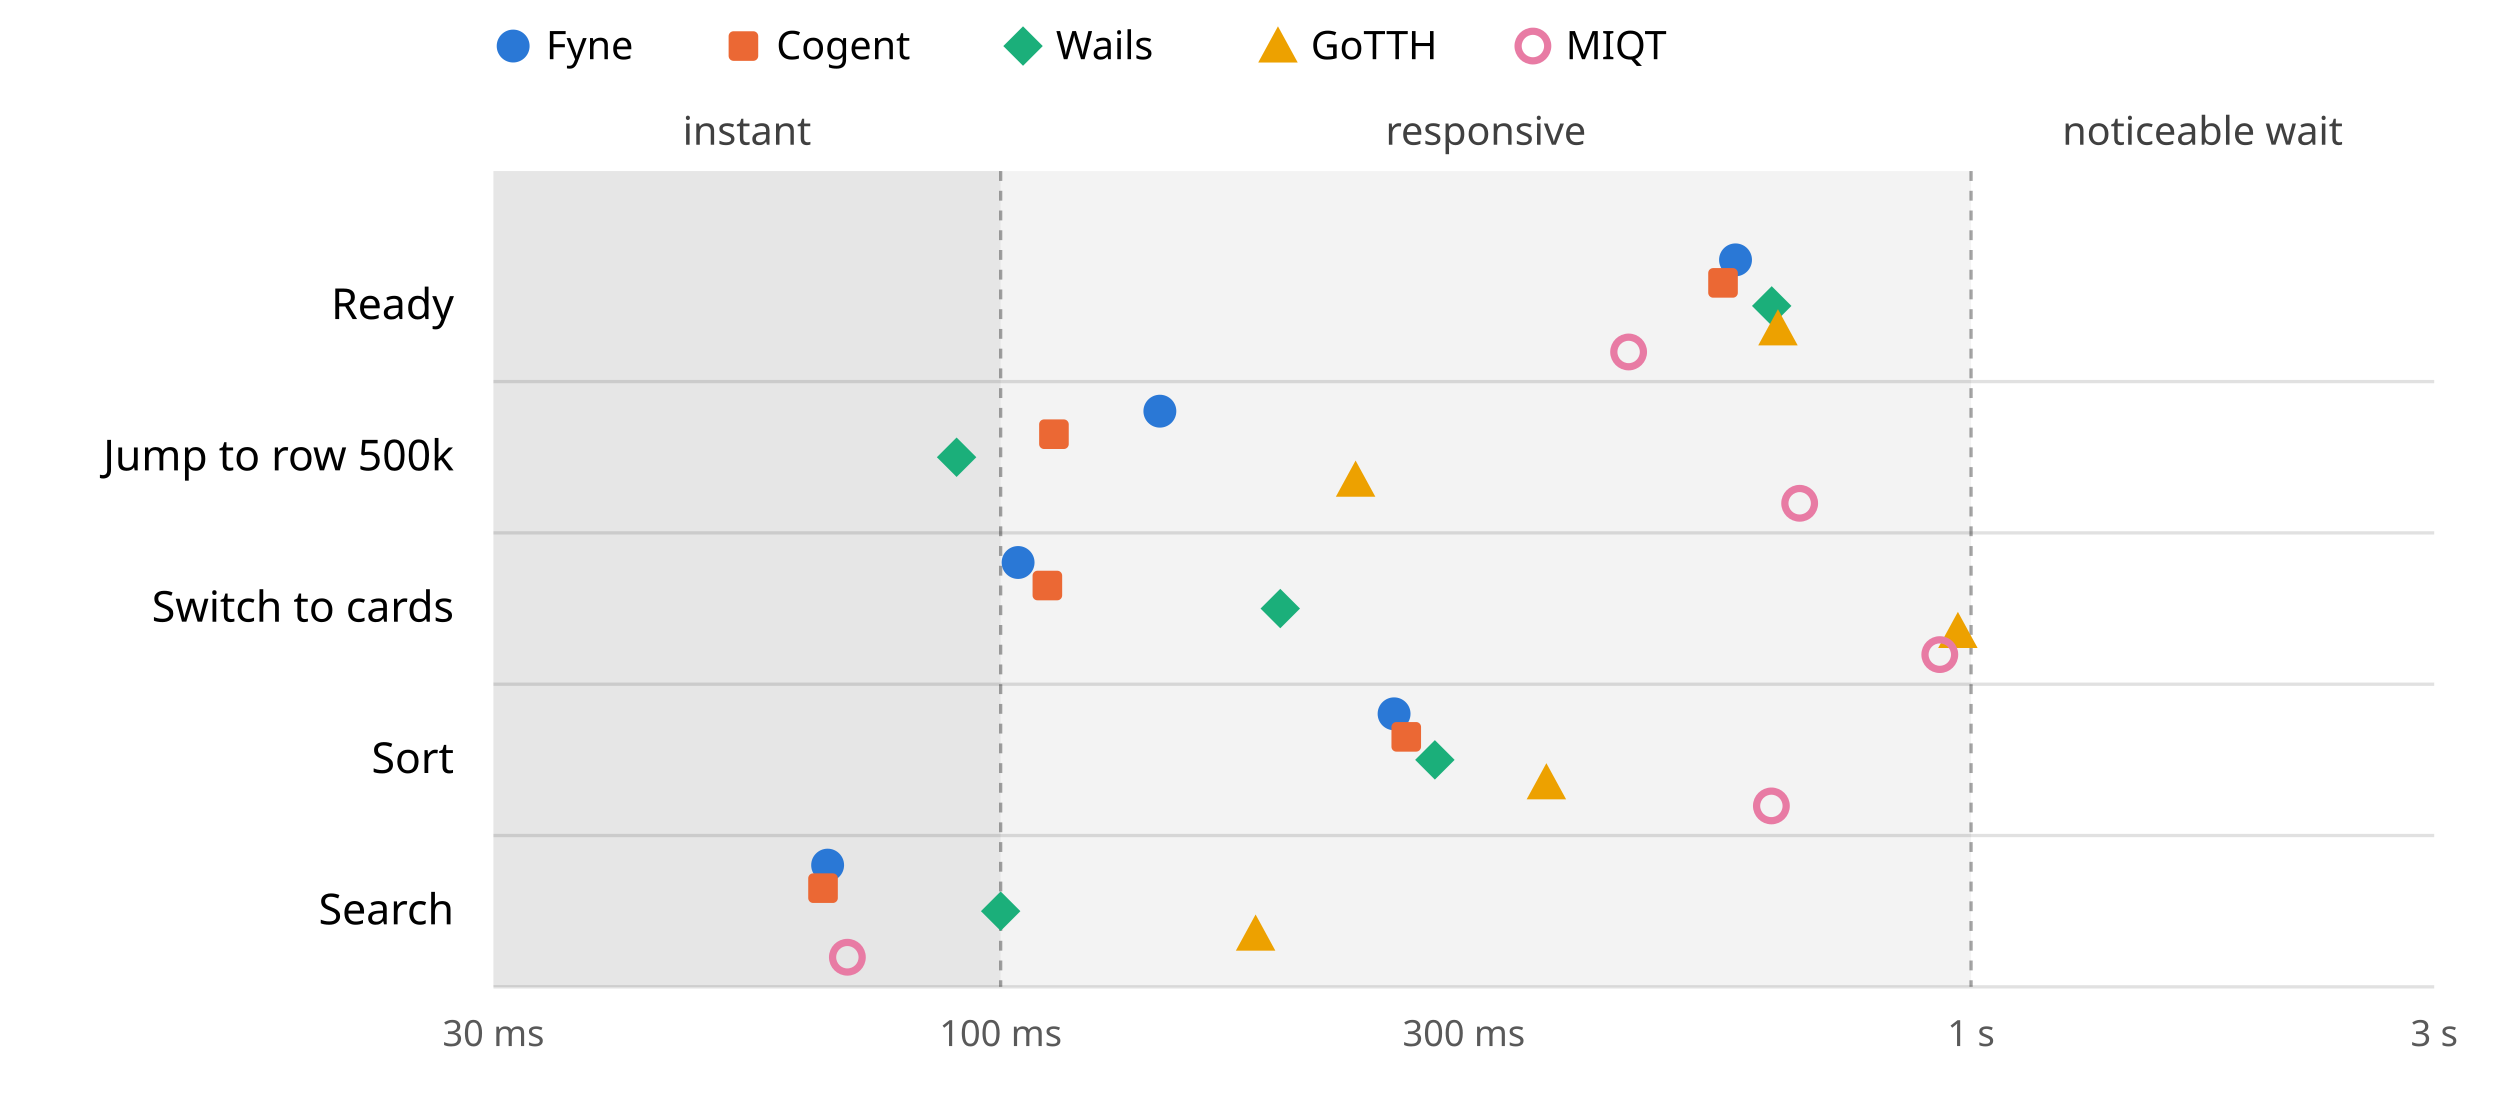
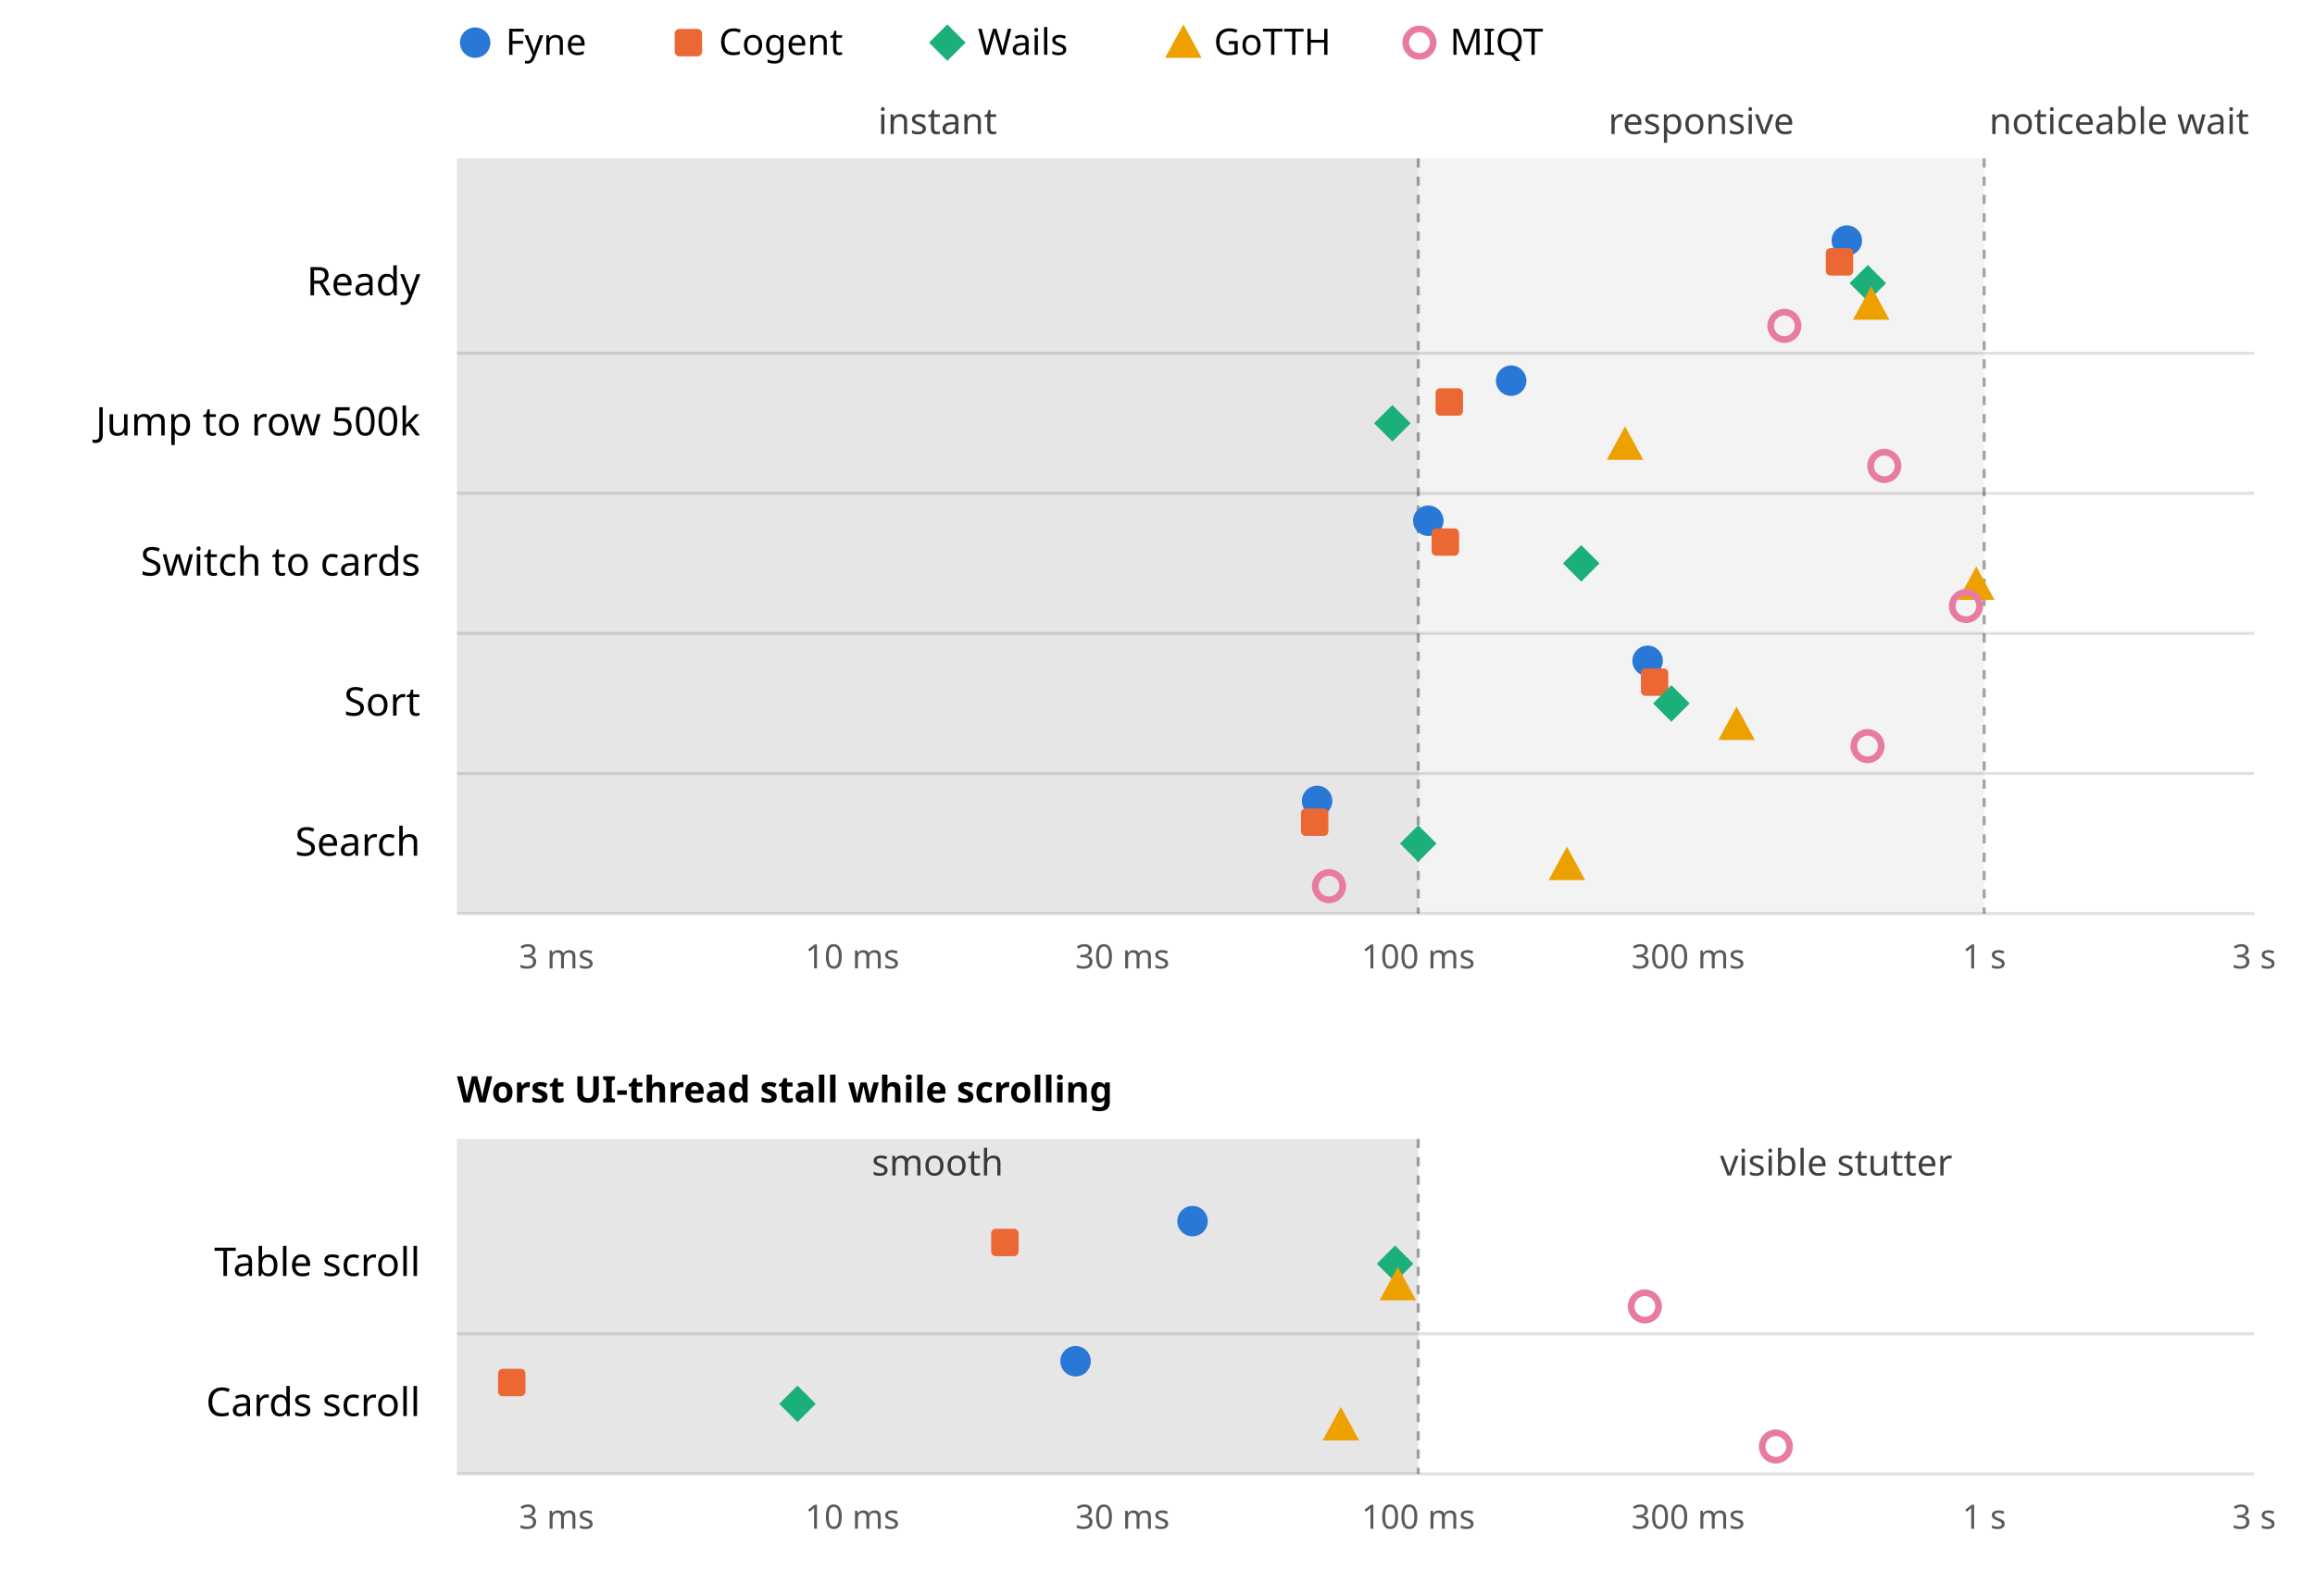
- <svg xmlns="http://www.w3.org/2000/svg" viewBox="0 0 760 340" role="img" aria-label="Desktop timings per app for five actions on a log scale, shaded by perception band. Every app is instant or responsive for every action; GoTTH and MIQT take close to a second to switch to cards." style="max-width:100%;height:auto;font-family:system-ui,sans-serif">
+ <svg xmlns="http://www.w3.org/2000/svg" viewBox="0 0 760 524" role="img" aria-label="Desktop timings per app for five actions on a log scale, shaded by perception band. Every app is instant or responsive for every action; GoTTH and MIQT take close to a second to switch to cards. Below, the worst UI-thread stall while scrolling: only MIQT crosses the stutter line." style="max-width:100%;height:auto;font-family:system-ui,sans-serif">
  <style>.c-fyne{fill:#2a78d6}.o-fyne{stroke:#2a78d6}.dark .c-fyne{fill:#3987e5}.dark .o-fyne{stroke:#3987e5}.c-cogent{fill:#eb6834}.o-cogent{stroke:#eb6834}.dark .c-cogent{fill:#d95926}.dark .o-cogent{stroke:#d95926}.c-wails{fill:#1baf7a}.o-wails{stroke:#1baf7a}.dark .c-wails{fill:#199e70}.dark .o-wails{stroke:#199e70}.c-gotth{fill:#eda100}.o-gotth{stroke:#eda100}.dark .c-gotth{fill:#c98500}.dark .o-gotth{stroke:#c98500}.c-miqt{fill:#e87ba4}.o-miqt{stroke:#e87ba4}.dark .c-miqt{fill:#d55181}.dark .o-miqt{stroke:#d55181}.band{fill:currentColor}</style>
-   <rect class="band" x="150.0" y="52" width="154.2" height="248" fill-opacity="0.1" />
-   <text x="227.1" y="44" text-anchor="middle" font-size="12" fill="currentColor" fill-opacity=".75">instant</text>
-   <rect class="band" x="304.2" y="52" width="295.0" height="248" fill-opacity="0.05" />
-   <text x="451.7" y="44" text-anchor="middle" font-size="12" fill="currentColor" fill-opacity=".75">responsive</text>
-   <rect class="band" x="599.2" y="52" width="140.8" height="248" fill-opacity="0" />
-   <text x="669.6" y="44" text-anchor="middle" font-size="12" fill="currentColor" fill-opacity=".75">noticeable wait</text>
-   <line x1="304.2" x2="304.2" y1="52" y2="300" stroke="currentColor" stroke-opacity=".35" stroke-dasharray="3 3" />
-   <line x1="599.2" x2="599.2" y1="52" y2="300" stroke="currentColor" stroke-opacity=".35" stroke-dasharray="3 3" />
-   <text x="150.0" y="318" text-anchor="middle" font-size="11" fill="currentColor" fill-opacity=".65">30 ms</text>
-   <text x="304.2" y="318" text-anchor="middle" font-size="11" fill="currentColor" fill-opacity=".65">100 ms</text>
-   <text x="445.0" y="318" text-anchor="middle" font-size="11" fill="currentColor" fill-opacity=".65">300 ms</text>
-   <text x="599.2" y="318" text-anchor="middle" font-size="11" fill="currentColor" fill-opacity=".65">1 s</text>
+   <rect class="band" x="150.0" y="52" width="315.6" height="248" fill-opacity="0.1" />
+   <text x="307.8" y="44" text-anchor="middle" font-size="12" fill="currentColor" fill-opacity=".75">instant</text>
+   <rect class="band" x="465.6" y="52" width="185.8" height="248" fill-opacity="0.05" />
+   <text x="558.5" y="44" text-anchor="middle" font-size="12" fill="currentColor" fill-opacity=".75">responsive</text>
+   <rect class="band" x="651.4" y="52" width="88.6" height="248" fill-opacity="0" />
+   <text x="695.7" y="44" text-anchor="middle" font-size="12" fill="currentColor" fill-opacity=".75">noticeable wait</text>
+   <line x1="465.6" x2="465.6" y1="52" y2="300" stroke="currentColor" stroke-opacity=".35" stroke-dasharray="3 3" />
+   <line x1="651.4" x2="651.4" y1="52" y2="300" stroke="currentColor" stroke-opacity=".35" stroke-dasharray="3 3" />
+   <text x="182.7" y="318" text-anchor="middle" font-size="11" fill="currentColor" fill-opacity=".65">3 ms</text>
+   <text x="182.7" y="502" text-anchor="middle" font-size="11" fill="currentColor" fill-opacity=".65">3 ms</text>
+   <text x="279.8" y="318" text-anchor="middle" font-size="11" fill="currentColor" fill-opacity=".65">10 ms</text>
+   <text x="279.8" y="502" text-anchor="middle" font-size="11" fill="currentColor" fill-opacity=".65">10 ms</text>
+   <text x="368.5" y="318" text-anchor="middle" font-size="11" fill="currentColor" fill-opacity=".65">30 ms</text>
+   <text x="368.5" y="502" text-anchor="middle" font-size="11" fill="currentColor" fill-opacity=".65">30 ms</text>
+   <text x="465.6" y="318" text-anchor="middle" font-size="11" fill="currentColor" fill-opacity=".65">100 ms</text>
+   <text x="465.6" y="502" text-anchor="middle" font-size="11" fill="currentColor" fill-opacity=".65">100 ms</text>
+   <text x="554.2" y="318" text-anchor="middle" font-size="11" fill="currentColor" fill-opacity=".65">300 ms</text>
+   <text x="554.2" y="502" text-anchor="middle" font-size="11" fill="currentColor" fill-opacity=".65">300 ms</text>
+   <text x="651.4" y="318" text-anchor="middle" font-size="11" fill="currentColor" fill-opacity=".65">1 s</text>
+   <text x="651.4" y="502" text-anchor="middle" font-size="11" fill="currentColor" fill-opacity=".65">1 s</text>
  <text x="740.0" y="318" text-anchor="middle" font-size="11" fill="currentColor" fill-opacity=".65">3 s</text>
+   <text x="740.0" y="502" text-anchor="middle" font-size="11" fill="currentColor" fill-opacity=".65">3 s</text>
  <text x="138" y="97.0" text-anchor="end" font-size="13" fill="currentColor">Ready</text>
  <line x1="150" x2="740" y1="116.0" y2="116.0" stroke="currentColor" stroke-opacity=".12" />
-   <circle class="c-fyne" cx="527.6" cy="79.0" r="5" />
-   <rect class="c-cogent" x="519.3" y="81.5" width="9" height="9" rx="1.5" />
-   <path class="c-wails" d="M538.6 87.0L544.6 93.0L538.6 99.0L532.6 93.0Z" />
-   <path class="c-gotth" d="M540.5 94.0L546.5 105.0L534.5 105.0Z" />
-   <circle class="o-miqt" cx="495.1" cy="107.0" r="4.5" fill="none" stroke-width="2.2" />
+   <circle class="c-fyne" cx="606.3" cy="79.0" r="5" />
+   <rect class="c-cogent" x="599.4" y="81.5" width="9" height="9" rx="1.5" />
+   <path class="c-wails" d="M613.2 87.0L619.2 93.0L613.2 99.0L607.2 93.0Z" />
+   <path class="c-gotth" d="M614.3 94.0L620.3 105.0L608.3 105.0Z" />
+   <circle class="o-miqt" cx="585.8" cy="107.0" r="4.5" fill="none" stroke-width="2.2" />
  <text x="138" y="143.0" text-anchor="end" font-size="13" fill="currentColor">Jump to row 500k</text>
  <line x1="150" x2="740" y1="162.0" y2="162.0" stroke="currentColor" stroke-opacity=".12" />
-   <circle class="c-fyne" cx="352.6" cy="125.0" r="5" />
-   <rect class="c-cogent" x="315.9" y="127.5" width="9" height="9" rx="1.5" />
-   <path class="c-wails" d="M290.8 133.0L296.8 139.0L290.8 145.0L284.8 139.0Z" />
-   <path class="c-gotth" d="M412.1 140.0L418.1 151.0L406.1 151.0Z" />
-   <circle class="o-miqt" cx="547.1" cy="153.0" r="4.5" fill="none" stroke-width="2.2" />
+   <circle class="c-fyne" cx="496.1" cy="125.0" r="5" />
+   <rect class="c-cogent" x="471.3" y="127.5" width="9" height="9" rx="1.5" />
+   <path class="c-wails" d="M457.1 133.0L463.1 139.0L457.1 145.0L451.1 139.0Z" />
+   <path class="c-gotth" d="M533.5 140.0L539.5 151.0L527.5 151.0Z" />
+   <circle class="o-miqt" cx="618.6" cy="153.0" r="4.5" fill="none" stroke-width="2.2" />
  <text x="138" y="189.0" text-anchor="end" font-size="13" fill="currentColor">Switch to cards</text>
  <line x1="150" x2="740" y1="208.0" y2="208.0" stroke="currentColor" stroke-opacity=".12" />
-   <circle class="c-fyne" cx="309.5" cy="171.0" r="5" />
-   <rect class="c-cogent" x="313.9" y="173.5" width="9" height="9" rx="1.5" />
-   <path class="c-wails" d="M389.2 179.0L395.2 185.0L389.2 191.0L383.2 185.0Z" />
-   <path class="c-gotth" d="M595.2 186.0L601.2 197.0L589.2 197.0Z" />
-   <circle class="o-miqt" cx="589.7" cy="199.0" r="4.5" fill="none" stroke-width="2.2" />
+   <circle class="c-fyne" cx="468.9" cy="171.0" r="5" />
+   <rect class="c-cogent" x="470.0" y="173.5" width="9" height="9" rx="1.5" />
+   <path class="c-wails" d="M519.1 179.0L525.1 185.0L519.1 191.0L513.1 185.0Z" />
+   <path class="c-gotth" d="M648.8 186.0L654.8 197.0L642.8 197.0Z" />
+   <circle class="o-miqt" cx="645.4" cy="199.0" r="4.5" fill="none" stroke-width="2.2" />
  <text x="138" y="235.0" text-anchor="end" font-size="13" fill="currentColor">Sort</text>
  <line x1="150" x2="740" y1="254.0" y2="254.0" stroke="currentColor" stroke-opacity=".12" />
-   <circle class="c-fyne" cx="423.8" cy="217.0" r="5" />
-   <rect class="c-cogent" x="423.0" y="219.5" width="9" height="9" rx="1.5" />
-   <path class="c-wails" d="M436.2 225.0L442.2 231.0L436.2 237.0L430.2 231.0Z" />
-   <path class="c-gotth" d="M470.1 232.0L476.1 243.0L464.1 243.0Z" />
-   <circle class="o-miqt" cx="538.5" cy="245.0" r="4.5" fill="none" stroke-width="2.2" />
+   <circle class="c-fyne" cx="540.9" cy="217.0" r="5" />
+   <rect class="c-cogent" x="538.7" y="219.5" width="9" height="9" rx="1.5" />
+   <path class="c-wails" d="M548.7 225.0L554.7 231.0L548.7 237.0L542.7 231.0Z" />
+   <path class="c-gotth" d="M570.1 232.0L576.1 243.0L564.1 243.0Z" />
+   <circle class="o-miqt" cx="613.1" cy="245.0" r="4.5" fill="none" stroke-width="2.2" />
  <text x="138" y="281.0" text-anchor="end" font-size="13" fill="currentColor">Search</text>
  <line x1="150" x2="740" y1="300.0" y2="300.0" stroke="currentColor" stroke-opacity=".12" />
-   <circle class="c-fyne" cx="251.6" cy="263.0" r="5" />
-   <rect class="c-cogent" x="245.7" y="265.5" width="9" height="9" rx="1.5" />
-   <path class="c-wails" d="M304.2 271.0L310.2 277.0L304.2 283.0L298.2 277.0Z" />
-   <path class="c-gotth" d="M381.7 278.0L387.7 289.0L375.7 289.0Z" />
-   <circle class="o-miqt" cx="257.6" cy="291.0" r="4.5" fill="none" stroke-width="2.2" />
+   <circle class="c-fyne" cx="432.4" cy="263.0" r="5" />
+   <rect class="c-cogent" x="427.1" y="265.5" width="9" height="9" rx="1.5" />
+   <path class="c-wails" d="M465.6 271.0L471.6 277.0L465.6 283.0L459.6 277.0Z" />
+   <path class="c-gotth" d="M514.4 278.0L520.4 289.0L508.4 289.0Z" />
+   <circle class="o-miqt" cx="436.3" cy="291.0" r="4.5" fill="none" stroke-width="2.2" />
+   <text x="150" y="362" font-size="12" font-weight="600" fill="currentColor">Worst UI-thread stall while scrolling</text>
+   <rect class="band" x="150.0" y="374" width="315.6" height="110" fill-opacity="0.1" />
+   <text x="307.8" y="386" text-anchor="middle" font-size="12" fill="currentColor" fill-opacity=".75">smooth</text>
+   <rect class="band" x="465.6" y="374" width="274.4" height="110" fill-opacity="0" />
+   <text x="602.8" y="386" text-anchor="middle" font-size="12" fill="currentColor" fill-opacity=".75">visible stutter</text>
+   <line x1="465.6" x2="465.6" y1="374" y2="484" stroke="currentColor" stroke-opacity=".35" stroke-dasharray="3 3" />
+   <text x="138" y="419.0" text-anchor="end" font-size="13" fill="currentColor">Table scroll</text>
+   <line x1="150" x2="740" y1="438.0" y2="438.0" stroke="currentColor" stroke-opacity=".12" />
+   <circle class="c-fyne" cx="391.5" cy="401.0" r="5" />
+   <rect class="c-cogent" x="325.4" y="403.5" width="9" height="9" rx="1.5" />
+   <path class="c-wails" d="M458.0 409.0L464.0 415.0L458.0 421.0L452.0 415.0Z" />
+   <path class="c-gotth" d="M458.9 416.0L464.9 427.0L452.9 427.0Z" />
+   <circle class="o-miqt" cx="540.0" cy="429.0" r="4.5" fill="none" stroke-width="2.2" />
+   <text x="138" y="465.0" text-anchor="end" font-size="13" fill="currentColor">Cards scroll</text>
+   <line x1="150" x2="740" y1="484.0" y2="484.0" stroke="currentColor" stroke-opacity=".12" />
+   <circle class="c-fyne" cx="353.1" cy="447.0" r="5" />
+   <rect class="c-cogent" x="163.5" y="449.5" width="9" height="9" rx="1.5" />
+   <path class="c-wails" d="M261.8 455.0L267.8 461.0L261.8 467.0L255.8 461.0Z" />
+   <path class="c-gotth" d="M440.2 462.0L446.2 473.0L434.2 473.0Z" />
+   <circle class="o-miqt" cx="583.0" cy="475.0" r="4.5" fill="none" stroke-width="2.2" />
  <circle class="c-fyne" cx="156.0" cy="14.0" r="5" />
  <text x="166" y="18" font-size="12" fill="currentColor">Fyne</text>
  <rect class="c-cogent" x="221.5" y="9.5" width="9" height="9" rx="1.5" />
  <text x="236.0" y="18" font-size="12" fill="currentColor">Cogent</text>
  <path class="c-wails" d="M311.0 8.0L317.0 14.0L311.0 20.0L305.0 14.0Z" />
  <text x="321.0" y="18" font-size="12" fill="currentColor">Wails</text>
  <path class="c-gotth" d="M388.5 8.0L394.5 19.0L382.5 19.0Z" />
  <text x="398.5" y="18" font-size="12" fill="currentColor">GoTTH</text>
  <circle class="o-miqt" cx="466.0" cy="14.0" r="4.5" fill="none" stroke-width="2.2" />
  <text x="476.0" y="18" font-size="12" fill="currentColor">MIQT</text>
</svg>
